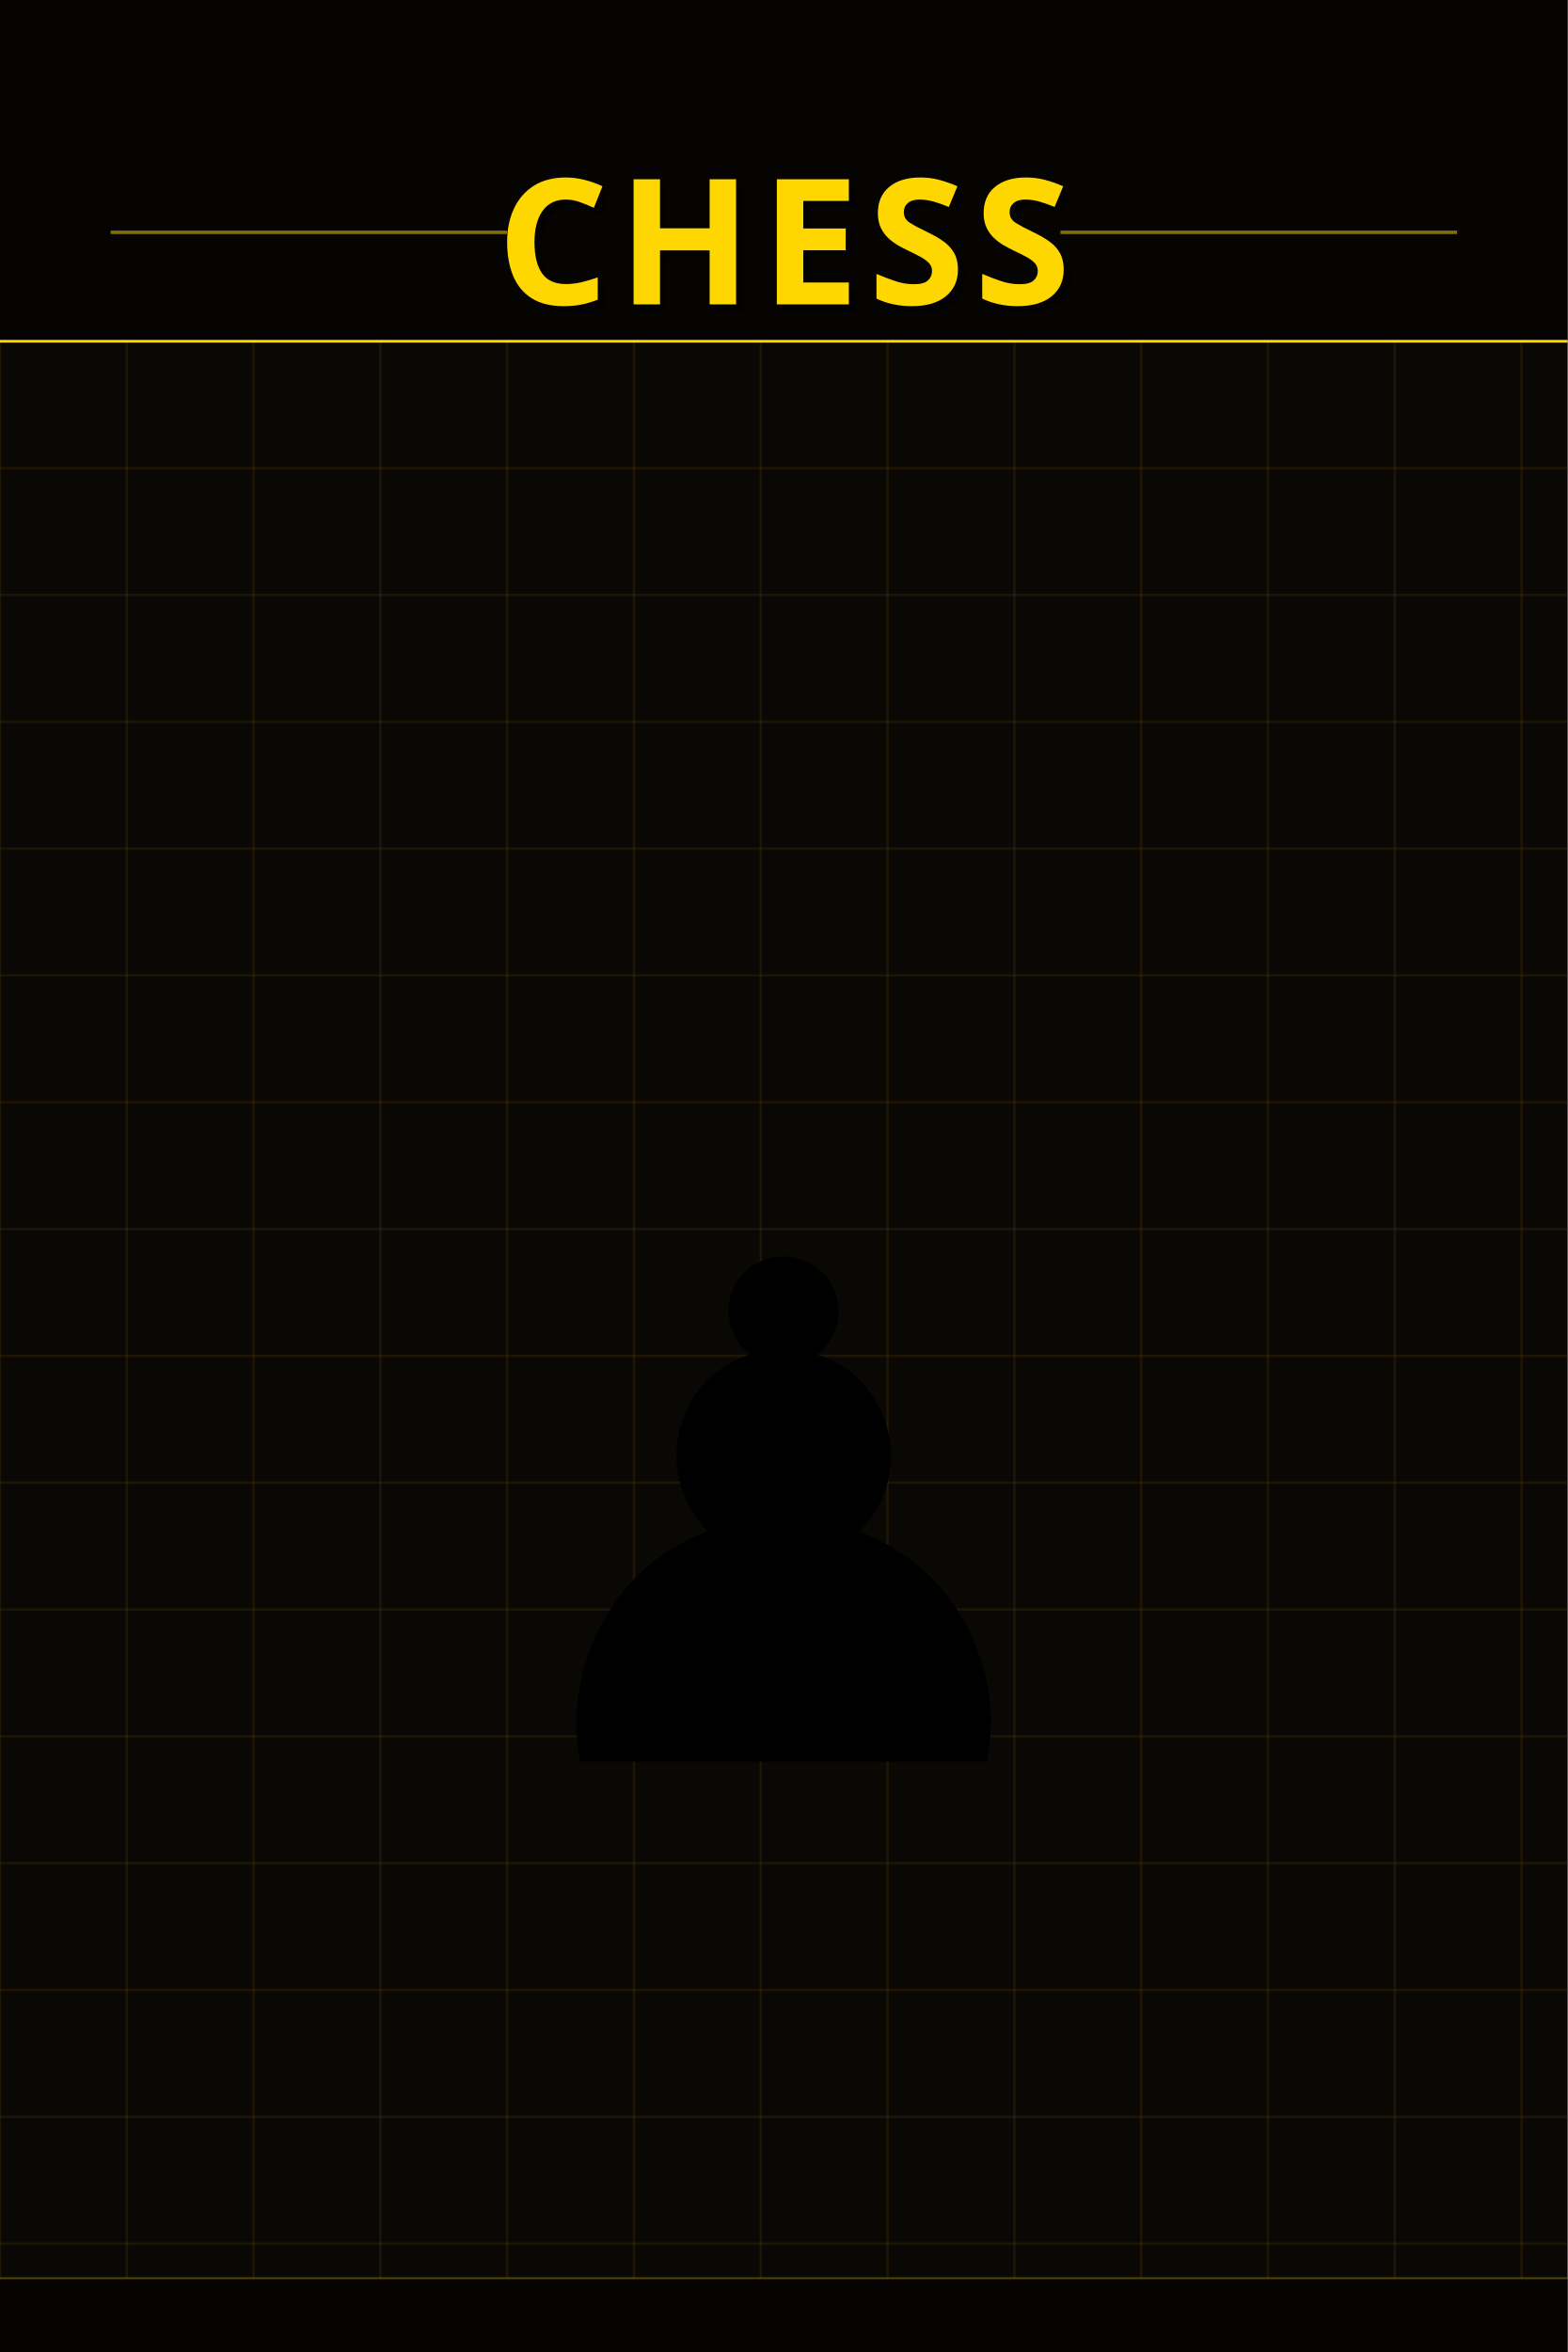
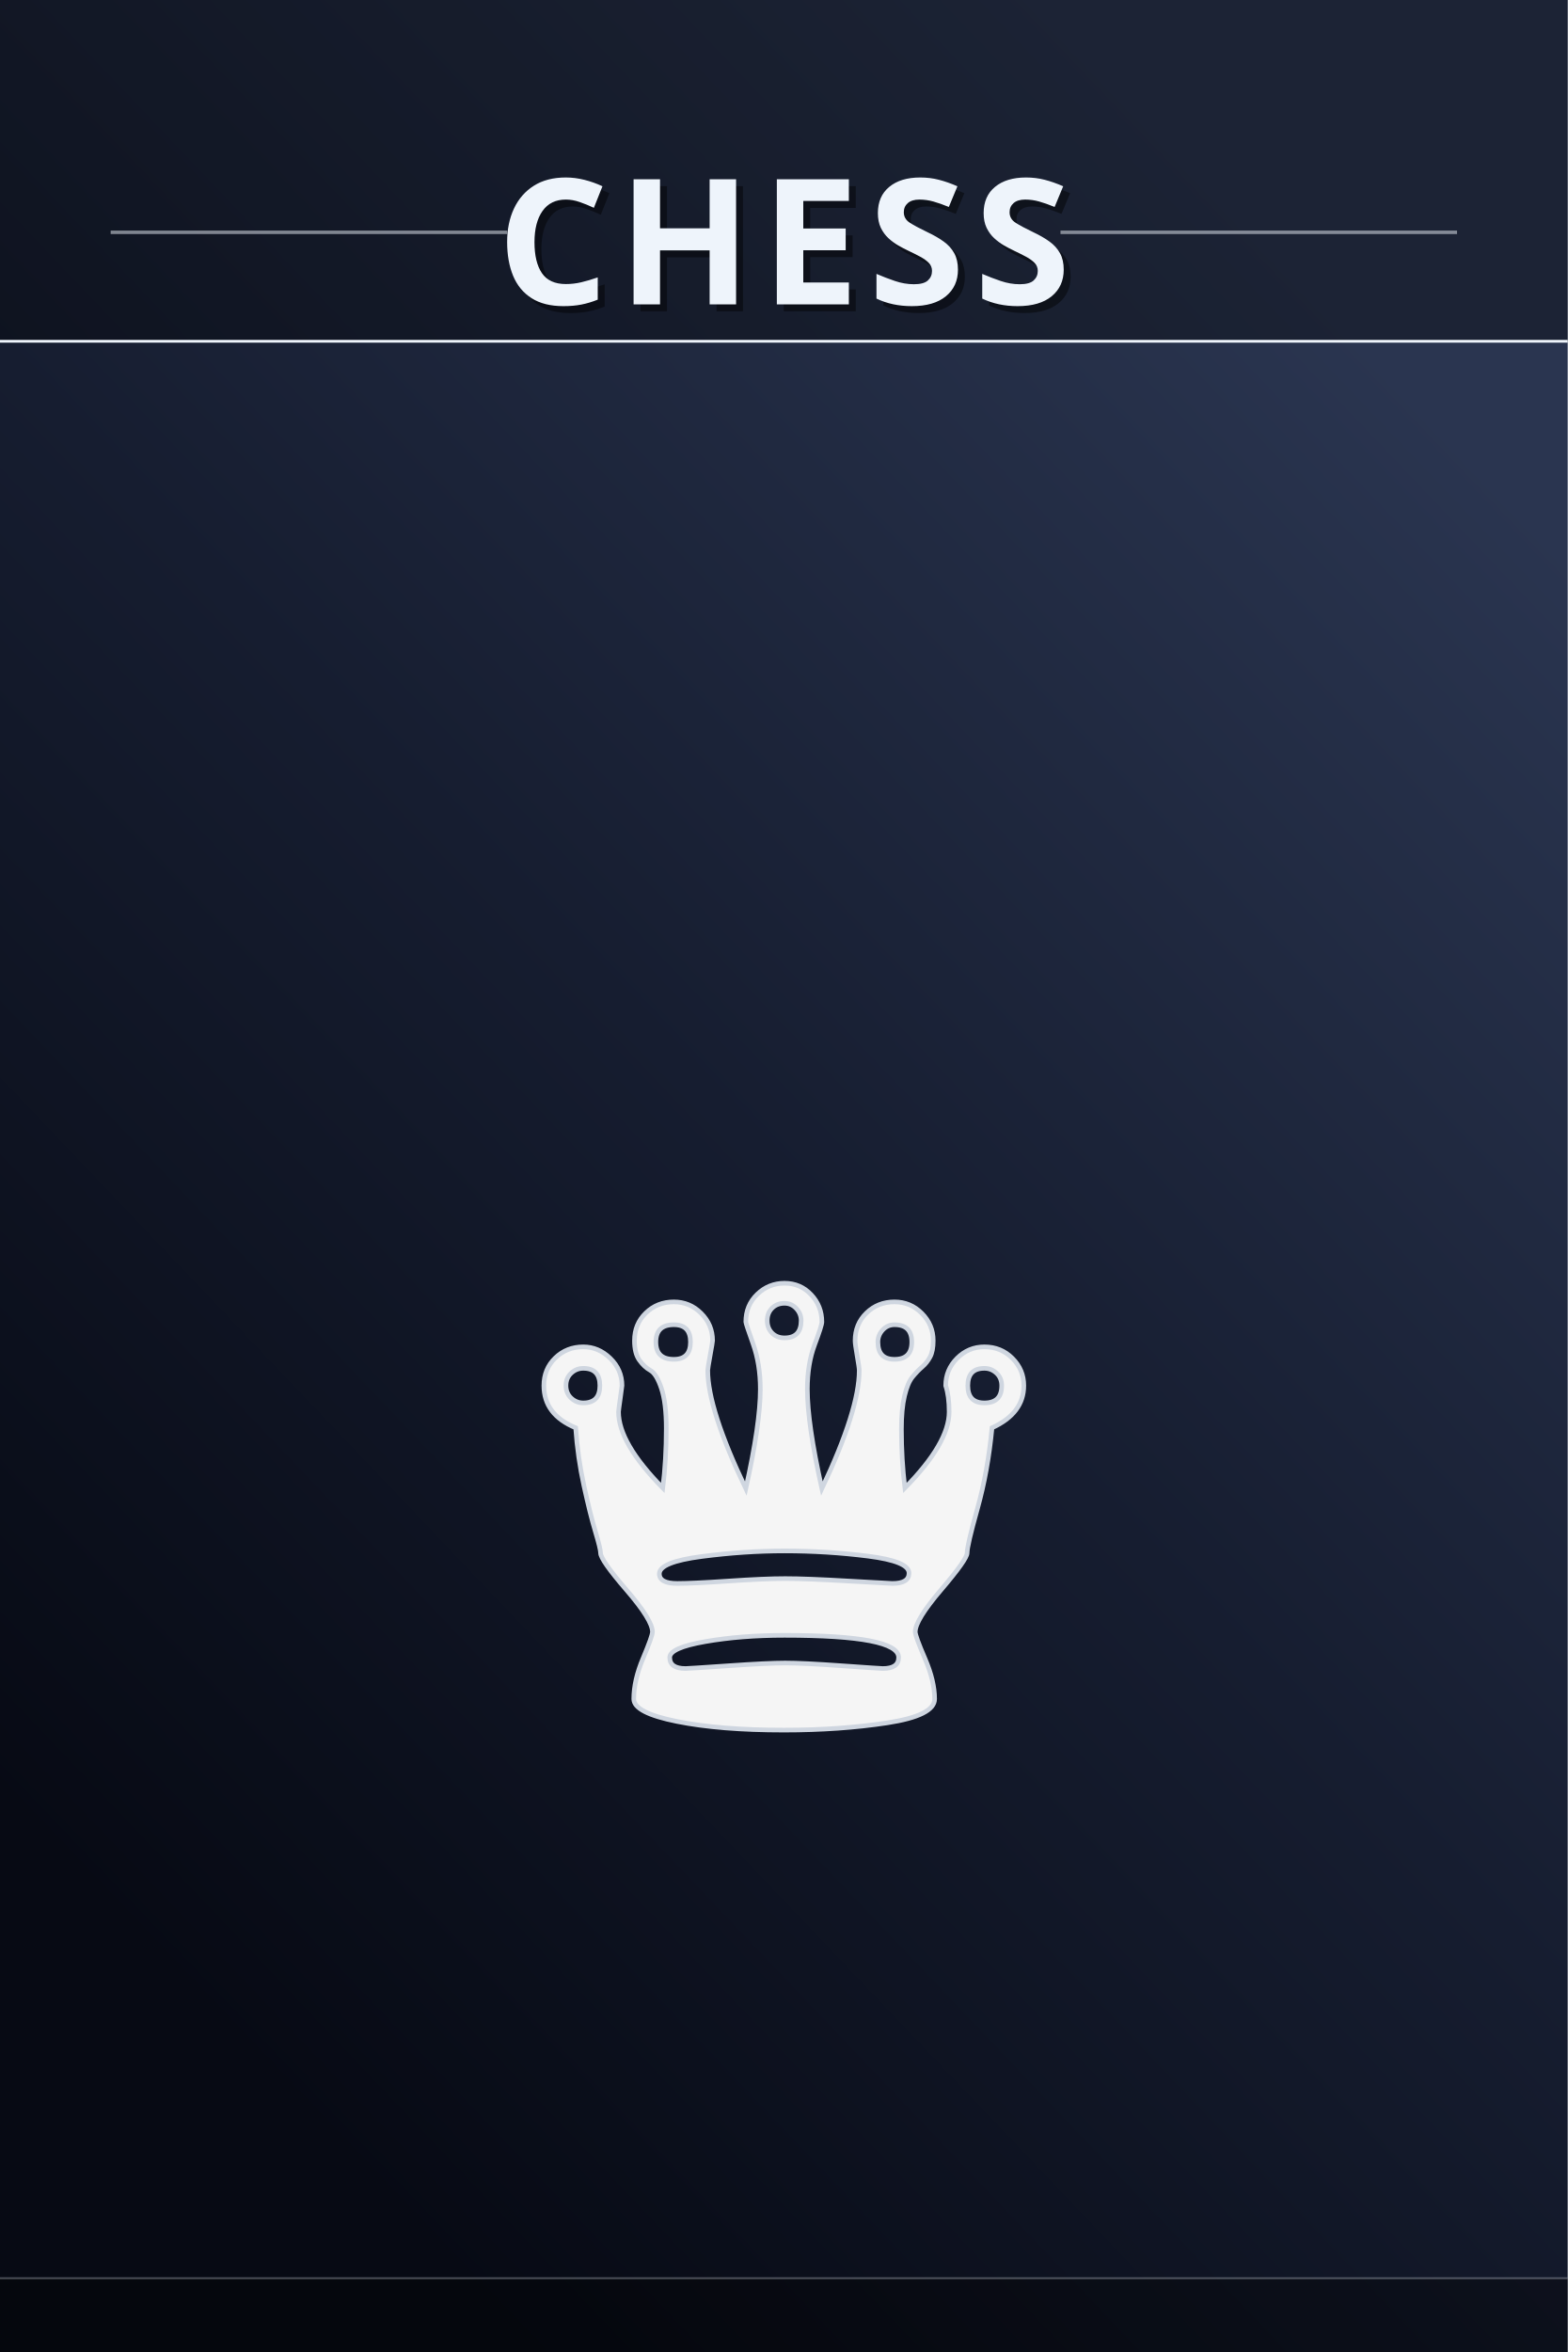
<svg xmlns="http://www.w3.org/2000/svg" width="400" height="600" viewBox="0 0 680 1020">
  <defs>
-     <clipPath id="cvclip">
-       <rect width="680" height="1020" />
-     </clipPath>
+     <linearGradient id="gchess" x1="0.787" y1="0.09" x2="0.213" y2="0.91">
+       <stop offset="0.0" stop-color="#2a3550" />
+       <stop offset="0.5" stop-color="#161d30" />
+       <stop offset="1.0" stop-color="#070a14" />
+     </linearGradient>
  </defs>
-   <rect width="680" height="1020" fill="#0a0804" />
-   <g>
-     <line x1="0" y1="148" x2="0" y2="988" stroke="#5c3d0a" stroke-width="1" opacity="0.25" />
-     <line x1="55" y1="148" x2="55" y2="988" stroke="#5c3d0a" stroke-width="1" opacity="0.25" />
-     <line x1="110" y1="148" x2="110" y2="988" stroke="#5c3d0a" stroke-width="1" opacity="0.25" />
-     <line x1="165" y1="148" x2="165" y2="988" stroke="#5c3d0a" stroke-width="1" opacity="0.25" />
-     <line x1="220" y1="148" x2="220" y2="988" stroke="#5c3d0a" stroke-width="1" opacity="0.25" />
-     <line x1="275" y1="148" x2="275" y2="988" stroke="#5c3d0a" stroke-width="1" opacity="0.25" />
-     <line x1="330" y1="148" x2="330" y2="988" stroke="#5c3d0a" stroke-width="1" opacity="0.25" />
-     <line x1="385" y1="148" x2="385" y2="988" stroke="#5c3d0a" stroke-width="1" opacity="0.25" />
-     <line x1="440" y1="148" x2="440" y2="988" stroke="#5c3d0a" stroke-width="1" opacity="0.25" />
-     <line x1="495" y1="148" x2="495" y2="988" stroke="#5c3d0a" stroke-width="1" opacity="0.25" />
-     <line x1="550" y1="148" x2="550" y2="988" stroke="#5c3d0a" stroke-width="1" opacity="0.25" />
-     <line x1="605" y1="148" x2="605" y2="988" stroke="#5c3d0a" stroke-width="1" opacity="0.25" />
-     <line x1="660" y1="148" x2="660" y2="988" stroke="#5c3d0a" stroke-width="1" opacity="0.25" />
-     <line x1="0" y1="148" x2="680" y2="148" stroke="#5c3d0a" stroke-width="1" opacity="0.25" />
-     <line x1="0" y1="203" x2="680" y2="203" stroke="#5c3d0a" stroke-width="1" opacity="0.25" />
-     <line x1="0" y1="258" x2="680" y2="258" stroke="#5c3d0a" stroke-width="1" opacity="0.25" />
-     <line x1="0" y1="313" x2="680" y2="313" stroke="#5c3d0a" stroke-width="1" opacity="0.25" />
-     <line x1="0" y1="368" x2="680" y2="368" stroke="#5c3d0a" stroke-width="1" opacity="0.25" />
-     <line x1="0" y1="423" x2="680" y2="423" stroke="#5c3d0a" stroke-width="1" opacity="0.25" />
-     <line x1="0" y1="478" x2="680" y2="478" stroke="#5c3d0a" stroke-width="1" opacity="0.25" />
-     <line x1="0" y1="533" x2="680" y2="533" stroke="#5c3d0a" stroke-width="1" opacity="0.25" />
-     <line x1="0" y1="588" x2="680" y2="588" stroke="#5c3d0a" stroke-width="1" opacity="0.25" />
-     <line x1="0" y1="643" x2="680" y2="643" stroke="#5c3d0a" stroke-width="1" opacity="0.25" />
-     <line x1="0" y1="698" x2="680" y2="698" stroke="#5c3d0a" stroke-width="1" opacity="0.25" />
-     <line x1="0" y1="753" x2="680" y2="753" stroke="#5c3d0a" stroke-width="1" opacity="0.25" />
-     <line x1="0" y1="808" x2="680" y2="808" stroke="#5c3d0a" stroke-width="1" opacity="0.25" />
-     <line x1="0" y1="863" x2="680" y2="863" stroke="#5c3d0a" stroke-width="1" opacity="0.25" />
-     <line x1="0" y1="918" x2="680" y2="918" stroke="#5c3d0a" stroke-width="1" opacity="0.25" />
-     <line x1="0" y1="973" x2="680" y2="973" stroke="#5c3d0a" stroke-width="1" opacity="0.25" />
-   </g>
-   <rect x="0" y="0" width="680" height="148" fill="rgba(0,0,0,0.52)" />
-   <line x1="0" y1="148" x2="680" y2="148" stroke="#ffd700" stroke-width="1.2" />
-   <rect x="48" y="100" width="172" height="1.5" fill="#ffd700" opacity="0.5" />
-   <rect x="460" y="100" width="172" height="1.5" fill="#ffd700" opacity="0.5" />
+   <rect width="680" height="1020" fill="url(#gchess)" />
+   <rect x="0" y="0" width="680" height="148" fill="rgba(0,0,0,0.34)" />
+   <line x1="0" y1="148" x2="680" y2="148" stroke="#eef4fb" stroke-width="1.2" />
+   <rect x="48" y="100" width="172" height="1.5" fill="#eef4fb" opacity="0.5" />
+   <rect x="460" y="100" width="172" height="1.5" fill="#eef4fb" opacity="0.5" />
  <text x="343" y="135" text-anchor="middle" font-family="'Arial Black','Impact',sans-serif" font-weight="900" font-size="76" fill="rgba(0,0,0,0.45)" letter-spacing="4">CHESS</text>
-   <text x="340" y="132" text-anchor="middle" font-family="'Arial Black','Impact',sans-serif" font-weight="900" font-size="76" fill="#ffd700" letter-spacing="4">CHESS</text>
-   <text x="340" y="660" text-anchor="middle" dominant-baseline="central" font-size="300">♟️</text>
-   <rect x="0" y="988" width="680" height="32" fill="rgba(0,0,0,0.52)" />
-   <line x1="0" y1="988" x2="680" y2="988" stroke="#ffd700" stroke-width="0.8" opacity="0.3" />
+   <text x="340" y="132" text-anchor="middle" font-family="'Arial Black','Impact',sans-serif" font-weight="900" font-size="76" fill="#eef4fb" letter-spacing="4">CHESS</text>
+   <text x="340" y="660" text-anchor="middle" dominant-baseline="central" font-size="300" fill="#f5f5f5" stroke="#cfd6e0" stroke-width="2">♛</text>
+   <rect x="0" y="988" width="680" height="32" fill="rgba(0,0,0,0.34)" />
+   <line x1="0" y1="988" x2="680" y2="988" stroke="#eef4fb" stroke-width="0.8" opacity="0.3" />
</svg>
